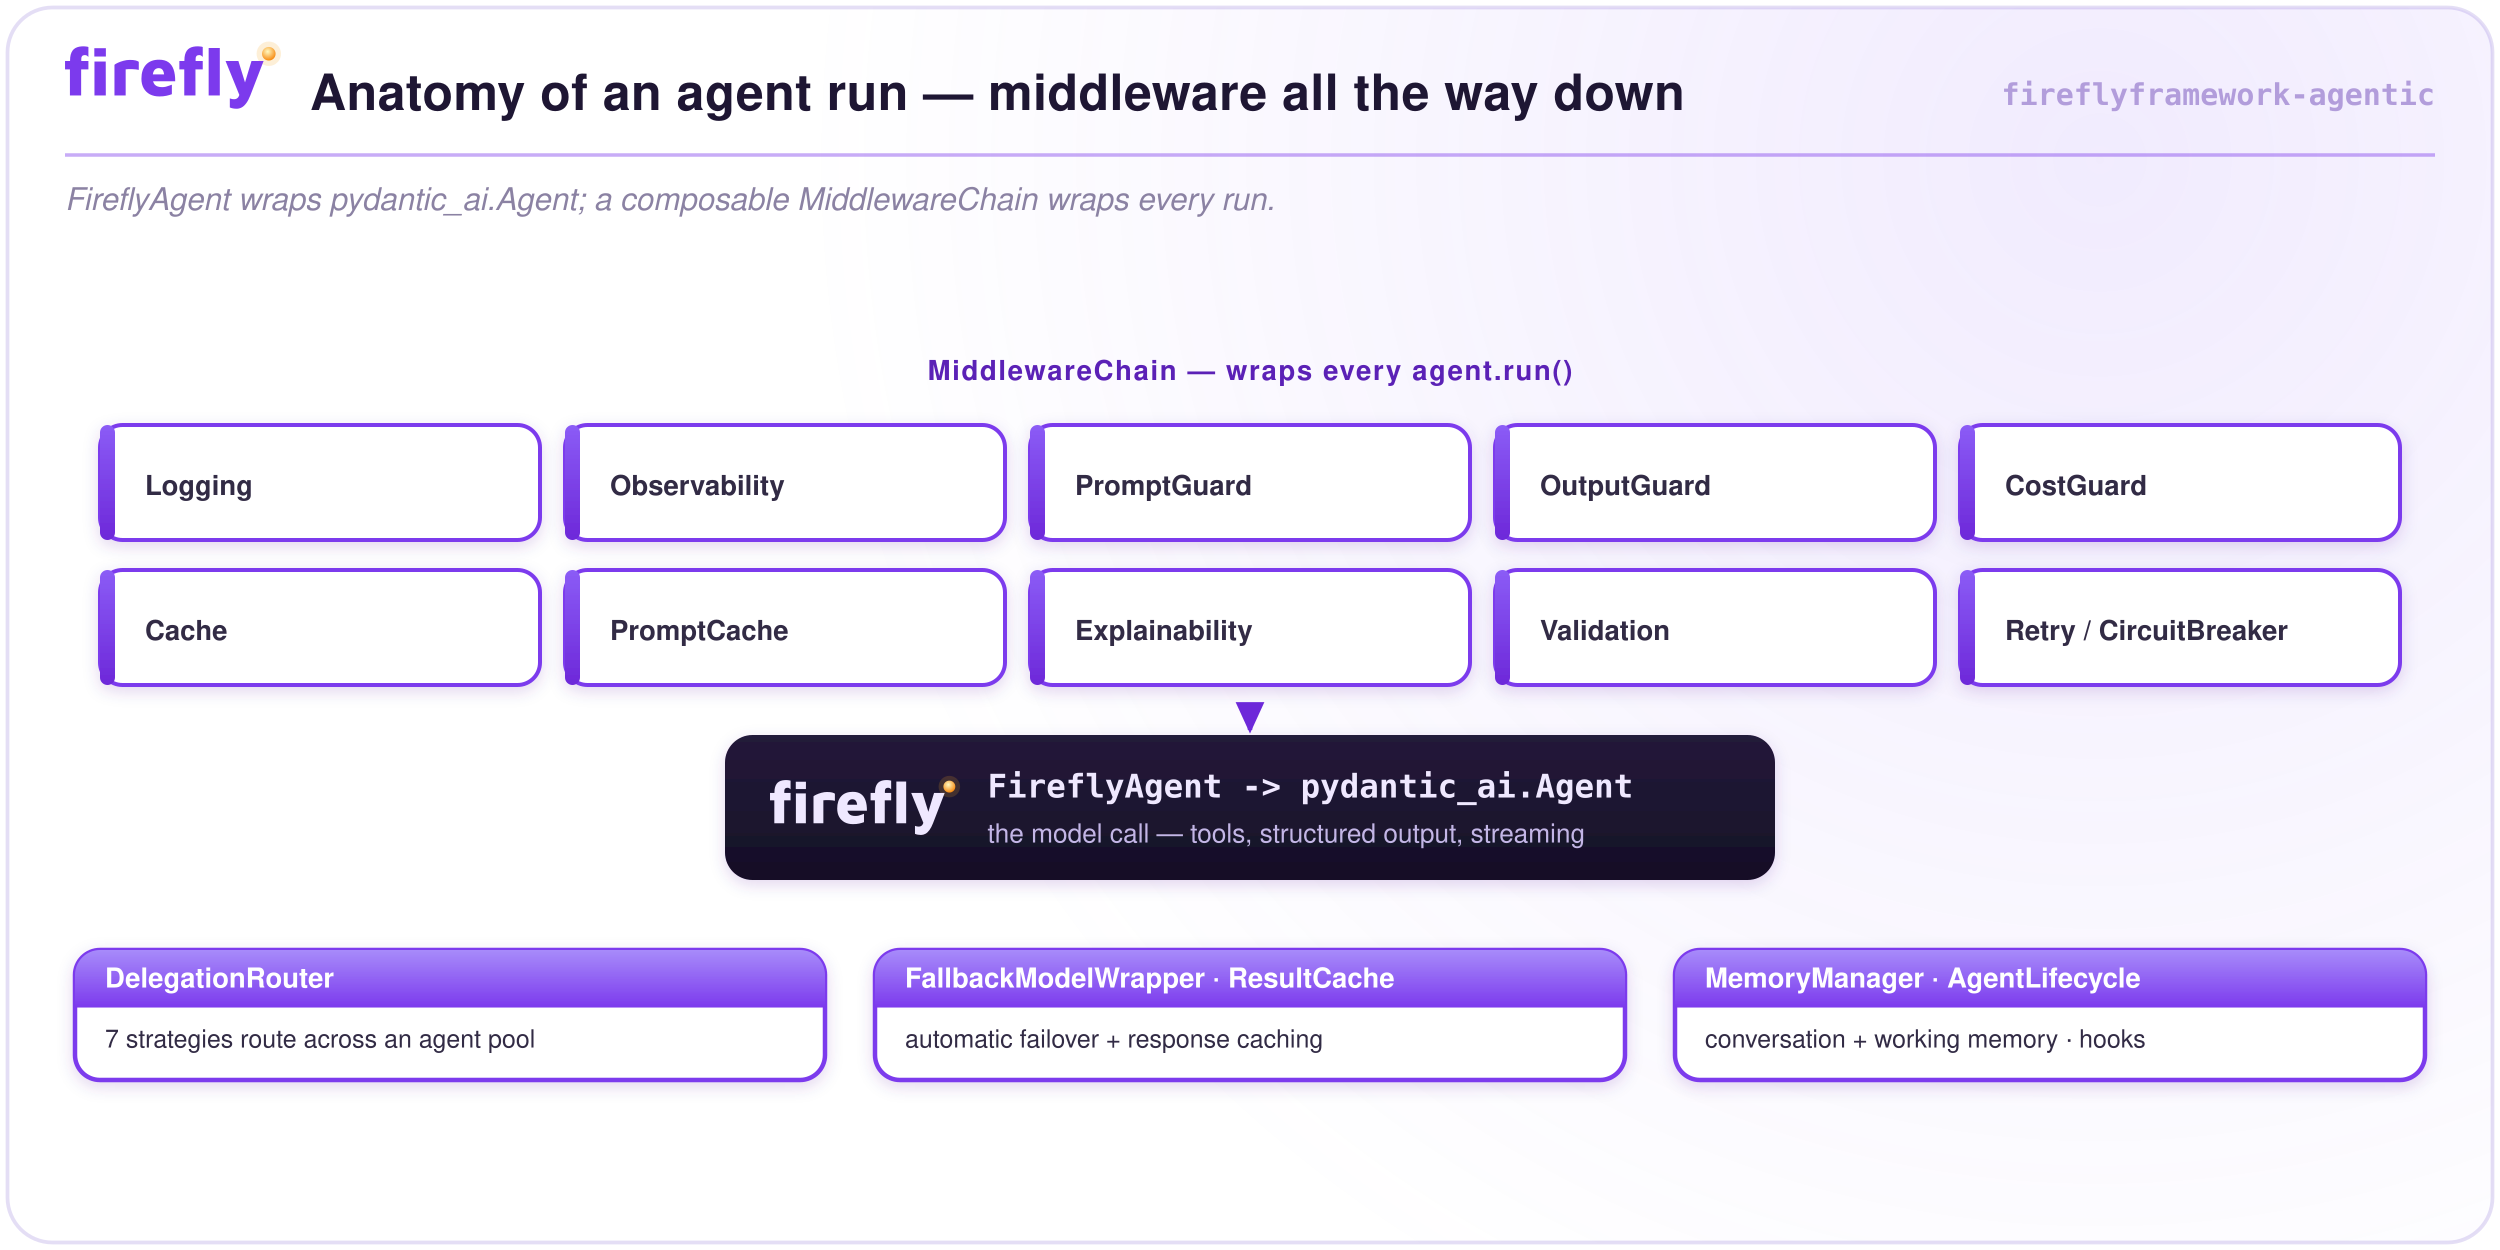
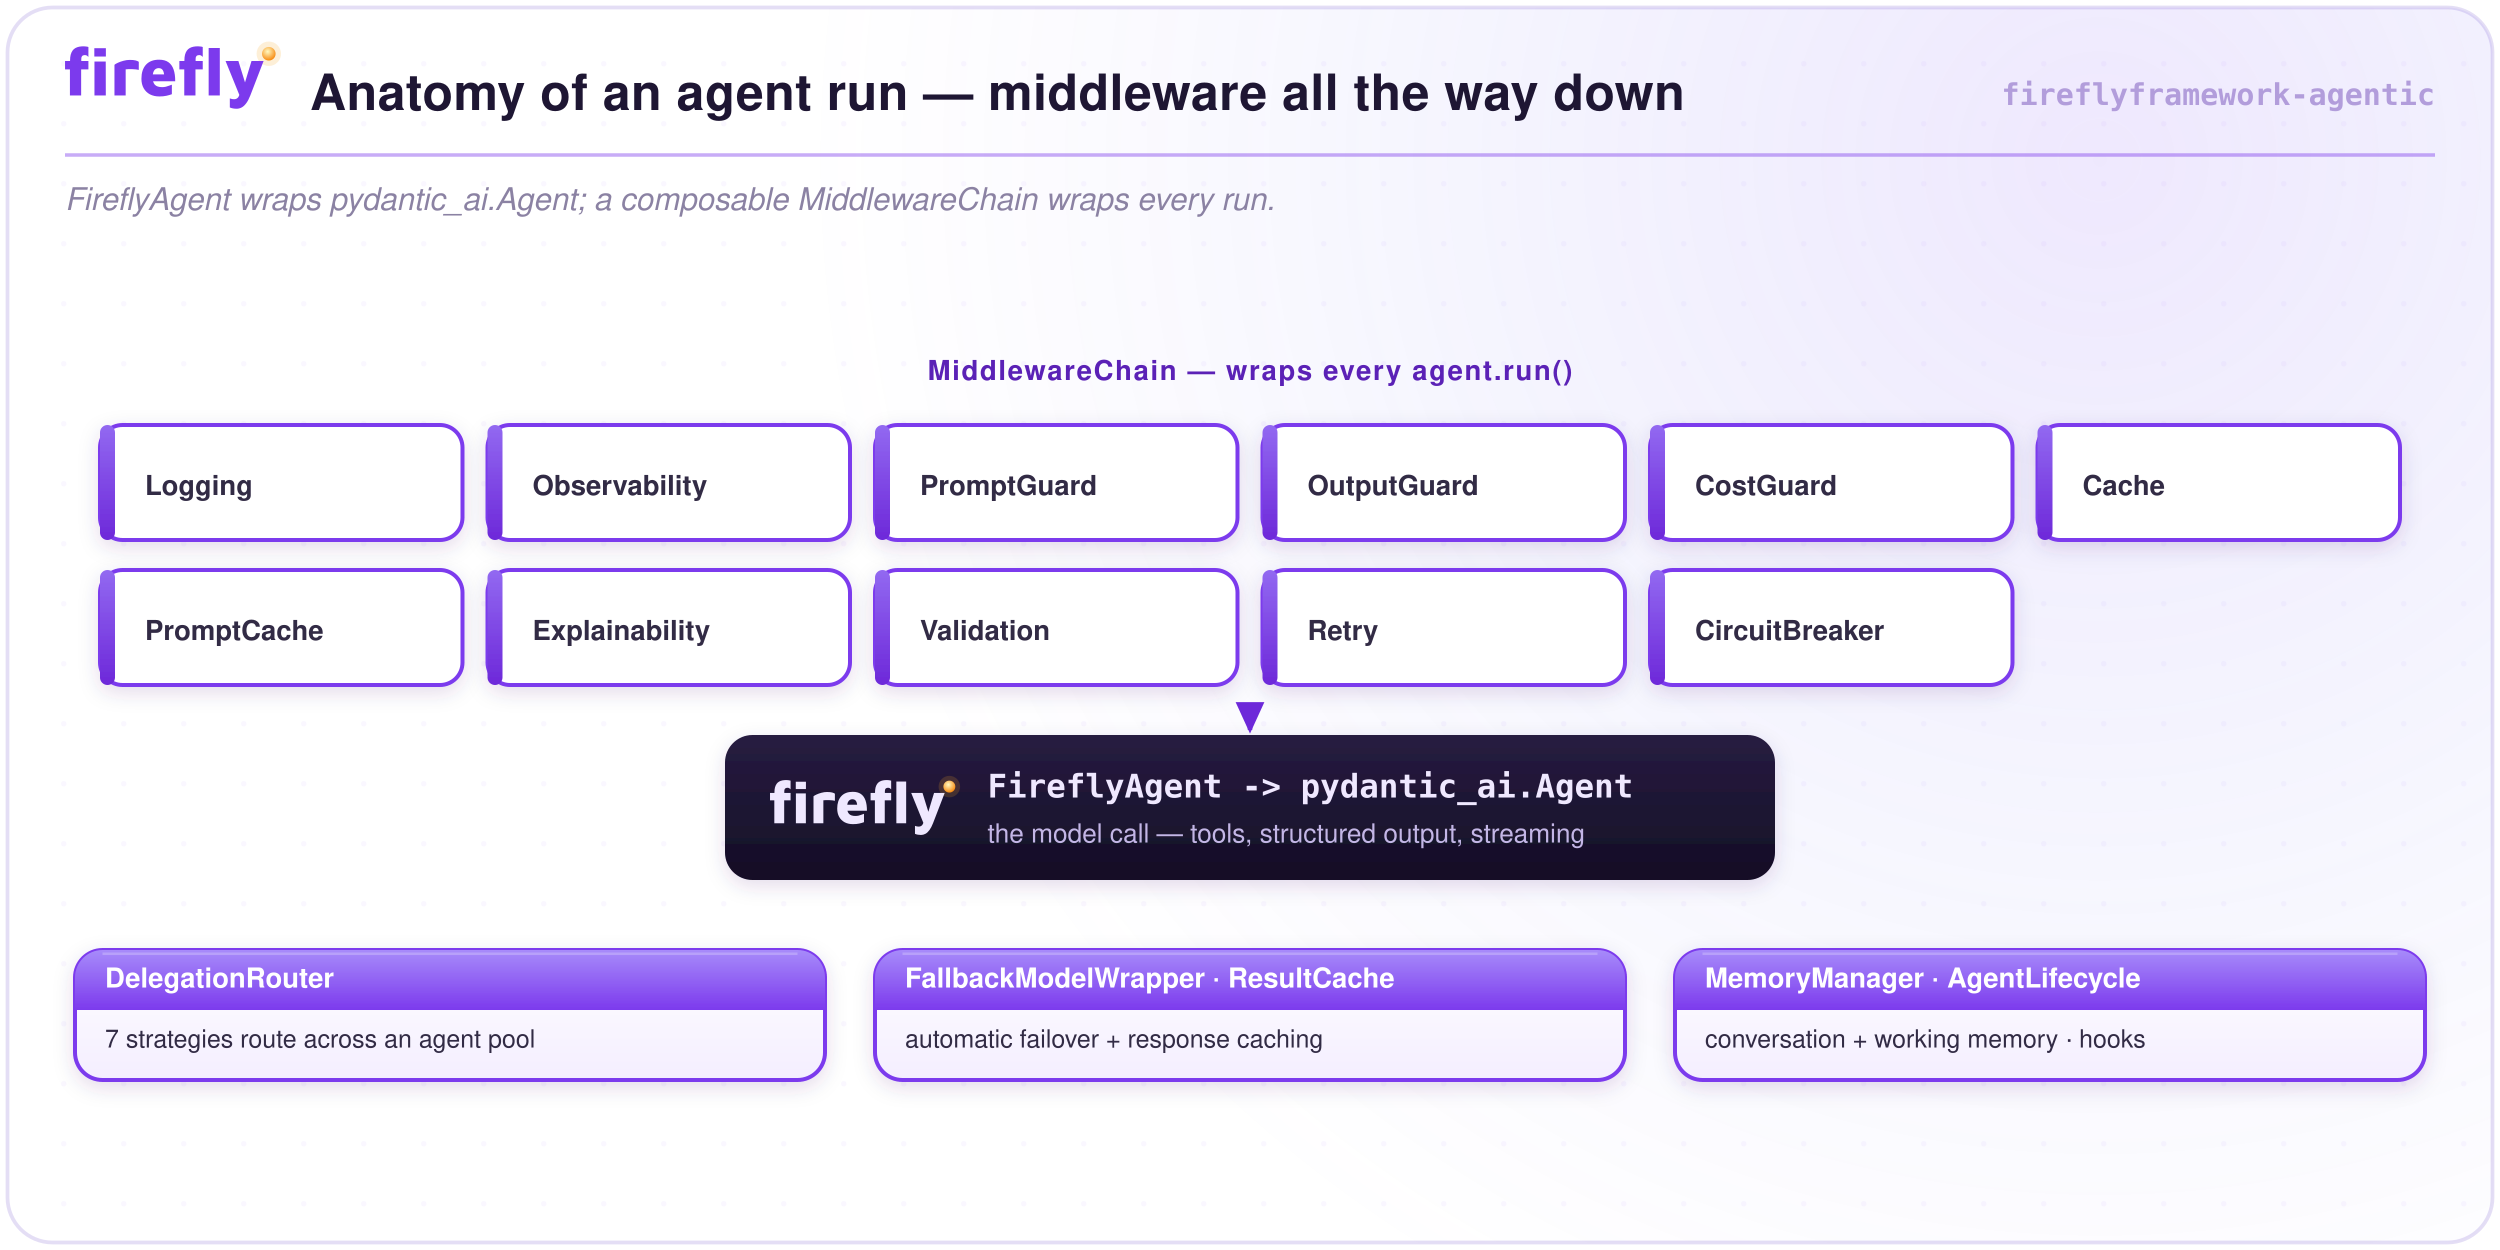
- <svg xmlns="http://www.w3.org/2000/svg" width="1000" height="500" viewBox="0 0 1000 500" role="img" aria-label="Firefly Agentic agent anatomy: a FireflyAgent wrapping pydantic_ai.Agent inside a ten-stage middleware chain." font-family="-apple-system,'Segoe UI',Helvetica,Arial,sans-serif">
+ <svg xmlns="http://www.w3.org/2000/svg" width="1000" height="500" viewBox="0 0 1000 500" role="img" aria-label="Firefly Agentic agent anatomy: a FireflyAgent wrapping pydantic_ai.Agent inside an eleven-stage middleware chain." font-family="-apple-system,'Segoe UI',Helvetica,Arial,sans-serif">
  <defs>
    <linearGradient id="hdr" x1="0" y1="0" x2="0" y2="1">
-       <stop offset="0" stop-color="#8b5cf6" />
+       <stop offset="0" stop-color="#9269f1" />
      <stop offset="1" stop-color="#6d28d9" />
    </linearGradient>
    <linearGradient id="door" x1="0" y1="0" x2="0" y2="1">
      <stop offset="0" stop-color="#a78bfa" />
      <stop offset="1" stop-color="#7c3aed" />
    </linearGradient>
    <linearGradient id="bed" x1="0" y1="0" x2="0" y2="1">
-       <stop offset="0" stop-color="#241a3a" />
-       <stop offset="1" stop-color="#150f26" />
+       <stop offset="0" stop-color="#271c41" />
+       <stop offset="1" stop-color="#140e25" />
+     </linearGradient>
+     <linearGradient id="card" x1="0" y1="0" x2="0" y2="1">
+       <stop offset="0" stop-color="#ffffff" />
+       <stop offset="1" stop-color="#f4eeff" />
    </linearGradient>
    <radialGradient id="amb" cx="840" cy="64" r="520" gradientUnits="userSpaceOnUse">
-       <stop offset="0" stop-color="#8b5cf6" stop-opacity="0.12" />
+       <stop offset="0" stop-color="#8b5cf6" stop-opacity="0.14" />
+       <stop offset="0.6" stop-color="#6366f1" stop-opacity="0.05" />
      <stop offset="1" stop-color="#8b5cf6" stop-opacity="0" />
    </radialGradient>
-     <filter id="sh" x="-25%" y="-25%" width="150%" height="170%">
-       <feDropShadow dx="0" dy="2" stdDeviation="3.2" flood-color="#4c1d95" flood-opacity="0.16" />
+     <pattern id="grid" width="24" height="24" patternUnits="userSpaceOnUse">
+       <circle cx="1.5" cy="1.5" r="1.1" fill="#8b5cf6" opacity="0.05" />
+     </pattern>
+     <filter id="sh" x="-25%" y="-25%" width="150%" height="180%">
+       <feDropShadow dx="0" dy="2.5" stdDeviation="4" flood-color="#3b1d6e" flood-opacity="0.14" />
    </filter>
    <marker id="arr" markerWidth="9" markerHeight="9" refX="6.2" refY="3.2" orient="auto">
      <path d="M0 0L7 3.2L0 6.4Z" fill="#6d28d9" />
    </marker>
    <marker id="arrb" markerWidth="9" markerHeight="9" refX="6.2" refY="3.2" orient="auto">
      <path d="M0 0L7 3.2L0 6.4Z" fill="#6366f1" />
    </marker>
    <marker id="arra" markerWidth="9" markerHeight="9" refX="6.2" refY="3.2" orient="auto">
      <path d="M0 0L7 3.2L0 6.4Z" fill="#c2722a" />
    </marker>
    <g id="fly">
      <circle r="8.5" fill="#a78bfa" opacity="0.10" />
      <circle r="4.6" fill="#c4b5fd" opacity="0.22" />
      <circle r="2.4" fill="#ddd6fe" opacity="0.75" />
      <circle r="1.2" fill="#f5f3ff" />
    </g>
    <g id="ffly">
      <circle r="8.5" fill="#f6a821" opacity="0.10" />
      <circle r="4.6" fill="#ffc24a" opacity="0.22" />
      <circle r="2.4" fill="#ffd980" opacity="0.78" />
      <circle r="1.2" fill="#fff6e0" />
    </g>
    <radialGradient id="dot" cx="42%" cy="34%" r="72%">
      <stop offset="0" stop-color="#FFF9C1" />
      <stop offset="1" stop-color="#F68000" />
    </radialGradient>
  </defs>
  <rect width="1000" height="500" fill="#ffffff" />
  <rect x="3" y="3" width="994" height="494" rx="18" fill="#ffffff" stroke="#e4def5" stroke-width="1.5" />
+   <rect x="3" y="3" width="994" height="494" rx="18" fill="url(#grid)" />
  <rect x="3" y="3" width="994" height="494" rx="18" fill="url(#amb)" />
  <circle cx="107.52" cy="21.50" r="4.89" fill="#f6a821" opacity="0.18" />
  <g transform="translate(25.28,11.90) scale(0.1812)">
    <path d="M14.85 145V87.55H4.05V68.95H15.15V67.6C15.15 62.8 15.6 58.65 16.5 55.15C17.5 51.55 18.85 48.55 20.55 46.15C22.25 43.75 24.35 41.85 26.85 40.45C29.35 39.05 32.1 38.05 35.1 37.45C38.2 36.85 41.55 36.55 45.15 36.55C46.75 36.55 48.55 36.7 50.55 37C52.65 37.2 54.35 37.55 55.65 38.05V59.95C54.55 58.75 53.45 57.8 52.35 57.1C51.25 56.3 49.65 55.9 47.55 55.9C46.35 55.9 45.25 56.1 44.25 56.5C43.35 56.8 42.55 57.3 41.85 58C41.25 58.6 40.75 59.45 40.35 60.55C40.05 61.65 39.9 62.9 39.9 64.3V68.95H55.65V87.55H39.6V145H14.85ZM69 145V70.15H93.9L94.05 145H69ZM68.7 59.2V40.75H94.2V59.2H68.7ZM113.161 145V77.35C114.661 75.95 117.211 74.45 120.811 72.85C124.411 71.15 128.511 69.7 133.111 68.5C137.811 67.2 142.411 66.55 146.911 66.55C152.411 66.55 156.711 66.95 159.811 67.75C162.911 68.55 165.261 69.55 166.861 70.75V88.6C165.261 88.2 163.161 87.85 160.561 87.55C157.961 87.25 155.211 87.05 152.311 86.95C149.411 86.85 146.661 86.85 144.061 86.95C141.561 87.05 139.511 87.2 137.911 87.4V145H113.161ZM212.128 147.25C204.328 147.25 197.428 145.7 191.428 142.6C185.528 139.4 180.928 134.9 177.628 129.1C174.328 123.2 172.678 116.25 172.678 108.25C172.678 94.95 176.028 84.6 182.728 77.2C189.428 69.8 199.078 66.1 211.678 66.1C220.078 66.1 226.878 67.9 232.078 71.5C237.278 75.1 241.128 80.45 243.628 87.55C246.128 94.65 247.328 103.35 247.228 113.65H189.928L186.928 98.5H226.228L223.228 106.6C223.128 98.5 222.078 92.85 220.078 89.65C218.178 86.35 214.978 84.7 210.478 84.7C208.078 84.7 205.878 85.4 203.878 86.8C201.878 88.1 200.278 90.25 199.078 93.25C197.978 96.25 197.428 100.3 197.428 105.4C197.428 112.3 199.028 117.6 202.228 121.3C205.528 124.9 210.928 126.7 218.428 126.7C221.128 126.7 223.828 126.4 226.528 125.8C229.228 125.1 231.728 124.3 234.028 123.4C236.328 122.5 238.278 121.8 239.878 121.3V142.3C236.378 143.6 232.378 144.75 227.878 145.75C223.478 146.75 218.228 147.25 212.128 147.25ZM267.243 145V87.55H256.443V68.95H267.543V67.6C267.543 62.8 267.993 58.65 268.893 55.15C269.893 51.55 271.243 48.55 272.943 46.15C274.643 43.75 276.743 41.85 279.243 40.45C281.743 39.05 284.493 38.05 287.493 37.45C290.593 36.85 293.943 36.55 297.543 36.55C299.143 36.55 300.943 36.7 302.943 37C305.043 37.2 306.743 37.55 308.043 38.05V59.95C306.943 58.75 305.843 57.8 304.743 57.1C303.643 56.3 302.043 55.9 299.943 55.9C298.743 55.9 297.643 56.1 296.643 56.5C295.743 56.8 294.943 57.3 294.243 58C293.643 58.6 293.143 59.45 292.743 60.55C292.443 61.65 292.293 62.9 292.293 64.3V68.95H308.043V87.55H291.993V145H267.243ZM345.693 145H321.093V40.3H345.693V145ZM382.828 174.4C380.128 174.4 377.428 174.15 374.728 173.65C372.128 173.15 369.828 172.45 367.828 171.55V151.6C369.728 152.2 371.378 152.65 372.778 152.95C374.278 153.25 375.778 153.4 377.278 153.4C379.578 153.4 381.628 152.85 383.428 151.75C385.228 150.75 386.728 148.95 387.928 146.35C389.128 143.75 389.978 140 390.478 135.1L391.078 149.5L358.378 68.95H386.728L402.478 119.95H400.228L415.678 68.95H442.378L413.128 144.85C410.328 152.05 407.328 157.8 404.128 162.1C400.928 166.5 397.528 169.65 393.928 171.55C390.328 173.45 386.628 174.4 382.828 174.4Z" fill="#7c3aed" />
  </g>
  <circle cx="107.52" cy="21.50" r="2.72" fill="url(#dot)" />
  <text x="124" y="44" font-size="20" font-weight="800" fill="#1e1633" font-family="-apple-system,'Segoe UI',Helvetica,Arial,sans-serif" letter-spacing="0.2">Anatomy of an agent run — middleware all the way down</text>
  <text x="974" y="42" text-anchor="end" font-size="12" font-weight="600" fill="#b29ddb" font-family="ui-monospace,'SF Mono',Menlo,Consolas,monospace">fireflyframework-agentic</text>
  <line x1="26" y1="62" x2="974" y2="62" stroke="#7c3aed" stroke-width="1.4" opacity="0.42" />
  <text x="26" y="84" font-size="12.5" font-style="italic" fill="#8b82a3" font-family="-apple-system,'Segoe UI',Helvetica,Arial,sans-serif">FireflyAgent wraps pydantic_ai.Agent; a composable MiddlewareChain wraps every run.</text>
  <text x="500" y="152" text-anchor="middle" font-size="11" font-weight="700" fill="#5b21b6" letter-spacing="0.06em">MiddlewareChain — wraps every agent.run()</text>
  <g filter="url(#sh)">
-     <rect x="40.0" y="170" width="176" height="46" rx="9" fill="#ffffff" stroke="#7c3aed" stroke-width="1.6" />
+     <rect x="40.0" y="170" width="145" height="46" rx="9" fill="#ffffff" stroke="#7c3aed" stroke-width="1.6" />
    <rect x="40.0" y="170" width="6" height="46" rx="3" fill="url(#hdr)" />
  </g>
  <text x="58.0" y="198" font-size="11" font-weight="600" fill="#322b45" font-family="-apple-system,'Segoe UI',Helvetica,Arial,sans-serif">Logging</text>
  <g filter="url(#sh)">
-     <rect x="226.0" y="170" width="176" height="46" rx="9" fill="#ffffff" stroke="#7c3aed" stroke-width="1.6" />
-     <rect x="226.0" y="170" width="6" height="46" rx="3" fill="url(#hdr)" />
+     <rect x="195.0" y="170" width="145" height="46" rx="9" fill="#ffffff" stroke="#7c3aed" stroke-width="1.6" />
+     <rect x="195.0" y="170" width="6" height="46" rx="3" fill="url(#hdr)" />
  </g>
-   <text x="244.0" y="198" font-size="11" font-weight="600" fill="#322b45" font-family="-apple-system,'Segoe UI',Helvetica,Arial,sans-serif">Observability</text>
+   <text x="213.0" y="198" font-size="11" font-weight="600" fill="#322b45" font-family="-apple-system,'Segoe UI',Helvetica,Arial,sans-serif">Observability</text>
  <g filter="url(#sh)">
-     <rect x="412.0" y="170" width="176" height="46" rx="9" fill="#ffffff" stroke="#7c3aed" stroke-width="1.6" />
-     <rect x="412.0" y="170" width="6" height="46" rx="3" fill="url(#hdr)" />
+     <rect x="350.0" y="170" width="145" height="46" rx="9" fill="#ffffff" stroke="#7c3aed" stroke-width="1.6" />
+     <rect x="350.0" y="170" width="6" height="46" rx="3" fill="url(#hdr)" />
  </g>
-   <text x="430.0" y="198" font-size="11" font-weight="600" fill="#322b45" font-family="-apple-system,'Segoe UI',Helvetica,Arial,sans-serif">PromptGuard</text>
+   <text x="368.0" y="198" font-size="11" font-weight="600" fill="#322b45" font-family="-apple-system,'Segoe UI',Helvetica,Arial,sans-serif">PromptGuard</text>
  <g filter="url(#sh)">
-     <rect x="598.0" y="170" width="176" height="46" rx="9" fill="#ffffff" stroke="#7c3aed" stroke-width="1.6" />
-     <rect x="598.0" y="170" width="6" height="46" rx="3" fill="url(#hdr)" />
+     <rect x="505.0" y="170" width="145" height="46" rx="9" fill="#ffffff" stroke="#7c3aed" stroke-width="1.6" />
+     <rect x="505.0" y="170" width="6" height="46" rx="3" fill="url(#hdr)" />
  </g>
-   <text x="616.0" y="198" font-size="11" font-weight="600" fill="#322b45" font-family="-apple-system,'Segoe UI',Helvetica,Arial,sans-serif">OutputGuard</text>
+   <text x="523.0" y="198" font-size="11" font-weight="600" fill="#322b45" font-family="-apple-system,'Segoe UI',Helvetica,Arial,sans-serif">OutputGuard</text>
  <g filter="url(#sh)">
-     <rect x="784.0" y="170" width="176" height="46" rx="9" fill="#ffffff" stroke="#7c3aed" stroke-width="1.6" />
-     <rect x="784.0" y="170" width="6" height="46" rx="3" fill="url(#hdr)" />
+     <rect x="660.0" y="170" width="145" height="46" rx="9" fill="#ffffff" stroke="#7c3aed" stroke-width="1.6" />
+     <rect x="660.0" y="170" width="6" height="46" rx="3" fill="url(#hdr)" />
  </g>
-   <text x="802.0" y="198" font-size="11" font-weight="600" fill="#322b45" font-family="-apple-system,'Segoe UI',Helvetica,Arial,sans-serif">CostGuard</text>
+   <text x="678.0" y="198" font-size="11" font-weight="600" fill="#322b45" font-family="-apple-system,'Segoe UI',Helvetica,Arial,sans-serif">CostGuard</text>
  <g filter="url(#sh)">
-     <rect x="40.0" y="228" width="176" height="46" rx="9" fill="#ffffff" stroke="#7c3aed" stroke-width="1.6" />
+     <rect x="815.0" y="170" width="145" height="46" rx="9" fill="#ffffff" stroke="#7c3aed" stroke-width="1.6" />
+     <rect x="815.0" y="170" width="6" height="46" rx="3" fill="url(#hdr)" />
+   </g>
+   <text x="833.0" y="198" font-size="11" font-weight="600" fill="#322b45" font-family="-apple-system,'Segoe UI',Helvetica,Arial,sans-serif">Cache</text>
+   <g filter="url(#sh)">
+     <rect x="40.0" y="228" width="145" height="46" rx="9" fill="#ffffff" stroke="#7c3aed" stroke-width="1.6" />
    <rect x="40.0" y="228" width="6" height="46" rx="3" fill="url(#hdr)" />
  </g>
-   <text x="58.0" y="256" font-size="11" font-weight="600" fill="#322b45" font-family="-apple-system,'Segoe UI',Helvetica,Arial,sans-serif">Cache</text>
+   <text x="58.0" y="256" font-size="11" font-weight="600" fill="#322b45" font-family="-apple-system,'Segoe UI',Helvetica,Arial,sans-serif">PromptCache</text>
  <g filter="url(#sh)">
-     <rect x="226.0" y="228" width="176" height="46" rx="9" fill="#ffffff" stroke="#7c3aed" stroke-width="1.6" />
-     <rect x="226.0" y="228" width="6" height="46" rx="3" fill="url(#hdr)" />
+     <rect x="195.0" y="228" width="145" height="46" rx="9" fill="#ffffff" stroke="#7c3aed" stroke-width="1.6" />
+     <rect x="195.0" y="228" width="6" height="46" rx="3" fill="url(#hdr)" />
  </g>
-   <text x="244.0" y="256" font-size="11" font-weight="600" fill="#322b45" font-family="-apple-system,'Segoe UI',Helvetica,Arial,sans-serif">PromptCache</text>
+   <text x="213.0" y="256" font-size="11" font-weight="600" fill="#322b45" font-family="-apple-system,'Segoe UI',Helvetica,Arial,sans-serif">Explainability</text>
  <g filter="url(#sh)">
-     <rect x="412.0" y="228" width="176" height="46" rx="9" fill="#ffffff" stroke="#7c3aed" stroke-width="1.6" />
-     <rect x="412.0" y="228" width="6" height="46" rx="3" fill="url(#hdr)" />
+     <rect x="350.0" y="228" width="145" height="46" rx="9" fill="#ffffff" stroke="#7c3aed" stroke-width="1.6" />
+     <rect x="350.0" y="228" width="6" height="46" rx="3" fill="url(#hdr)" />
  </g>
-   <text x="430.0" y="256" font-size="11" font-weight="600" fill="#322b45" font-family="-apple-system,'Segoe UI',Helvetica,Arial,sans-serif">Explainability</text>
+   <text x="368.0" y="256" font-size="11" font-weight="600" fill="#322b45" font-family="-apple-system,'Segoe UI',Helvetica,Arial,sans-serif">Validation</text>
  <g filter="url(#sh)">
-     <rect x="598.0" y="228" width="176" height="46" rx="9" fill="#ffffff" stroke="#7c3aed" stroke-width="1.6" />
-     <rect x="598.0" y="228" width="6" height="46" rx="3" fill="url(#hdr)" />
+     <rect x="505.0" y="228" width="145" height="46" rx="9" fill="#ffffff" stroke="#7c3aed" stroke-width="1.6" />
+     <rect x="505.0" y="228" width="6" height="46" rx="3" fill="url(#hdr)" />
  </g>
-   <text x="616.0" y="256" font-size="11" font-weight="600" fill="#322b45" font-family="-apple-system,'Segoe UI',Helvetica,Arial,sans-serif">Validation</text>
+   <text x="523.0" y="256" font-size="11" font-weight="600" fill="#322b45" font-family="-apple-system,'Segoe UI',Helvetica,Arial,sans-serif">Retry</text>
  <g filter="url(#sh)">
-     <rect x="784.0" y="228" width="176" height="46" rx="9" fill="#ffffff" stroke="#7c3aed" stroke-width="1.6" />
-     <rect x="784.0" y="228" width="6" height="46" rx="3" fill="url(#hdr)" />
+     <rect x="660.0" y="228" width="145" height="46" rx="9" fill="#ffffff" stroke="#7c3aed" stroke-width="1.6" />
+     <rect x="660.0" y="228" width="6" height="46" rx="3" fill="url(#hdr)" />
  </g>
-   <text x="802.0" y="256" font-size="11" font-weight="600" fill="#322b45" font-family="-apple-system,'Segoe UI',Helvetica,Arial,sans-serif">Retry / CircuitBreaker</text>
+   <text x="678.0" y="256" font-size="11" font-weight="600" fill="#322b45" font-family="-apple-system,'Segoe UI',Helvetica,Arial,sans-serif">CircuitBreaker</text>
  <g filter="url(#sh)">
    <rect x="290.0" y="294" width="420" height="58" rx="11" fill="url(#bed)" />
  </g>
  <circle cx="379.74" cy="314.64" r="4.30" fill="#f6a821" opacity="0.18" />
  <g transform="translate(307.36,306.19) scale(0.1594)">
    <path d="M14.85 145V87.55H4.05V68.95H15.15V67.6C15.15 62.8 15.6 58.65 16.5 55.15C17.5 51.55 18.85 48.55 20.55 46.15C22.25 43.75 24.35 41.85 26.85 40.45C29.35 39.05 32.1 38.05 35.1 37.45C38.2 36.85 41.55 36.55 45.15 36.55C46.75 36.55 48.55 36.7 50.55 37C52.65 37.2 54.35 37.55 55.65 38.05V59.95C54.55 58.75 53.45 57.8 52.35 57.1C51.25 56.3 49.65 55.9 47.55 55.9C46.35 55.9 45.25 56.1 44.25 56.5C43.35 56.8 42.55 57.3 41.85 58C41.25 58.6 40.75 59.45 40.35 60.55C40.05 61.65 39.9 62.9 39.9 64.3V68.95H55.65V87.55H39.6V145H14.85ZM69 145V70.15H93.9L94.05 145H69ZM68.7 59.2V40.75H94.2V59.2H68.7ZM113.161 145V77.35C114.661 75.95 117.211 74.45 120.811 72.85C124.411 71.15 128.511 69.7 133.111 68.5C137.811 67.2 142.411 66.55 146.911 66.55C152.411 66.55 156.711 66.95 159.811 67.75C162.911 68.55 165.261 69.55 166.861 70.75V88.6C165.261 88.2 163.161 87.85 160.561 87.55C157.961 87.25 155.211 87.05 152.311 86.95C149.411 86.85 146.661 86.85 144.061 86.95C141.561 87.05 139.511 87.2 137.911 87.4V145H113.161ZM212.128 147.25C204.328 147.25 197.428 145.7 191.428 142.6C185.528 139.4 180.928 134.9 177.628 129.1C174.328 123.2 172.678 116.25 172.678 108.25C172.678 94.95 176.028 84.6 182.728 77.2C189.428 69.8 199.078 66.1 211.678 66.1C220.078 66.1 226.878 67.9 232.078 71.5C237.278 75.1 241.128 80.45 243.628 87.55C246.128 94.65 247.328 103.35 247.228 113.65H189.928L186.928 98.5H226.228L223.228 106.6C223.128 98.5 222.078 92.85 220.078 89.65C218.178 86.35 214.978 84.7 210.478 84.7C208.078 84.7 205.878 85.4 203.878 86.8C201.878 88.1 200.278 90.25 199.078 93.25C197.978 96.25 197.428 100.3 197.428 105.4C197.428 112.3 199.028 117.6 202.228 121.3C205.528 124.9 210.928 126.7 218.428 126.7C221.128 126.7 223.828 126.4 226.528 125.8C229.228 125.1 231.728 124.3 234.028 123.4C236.328 122.5 238.278 121.8 239.878 121.3V142.3C236.378 143.6 232.378 144.75 227.878 145.75C223.478 146.75 218.228 147.25 212.128 147.25ZM267.243 145V87.55H256.443V68.95H267.543V67.6C267.543 62.8 267.993 58.65 268.893 55.15C269.893 51.55 271.243 48.55 272.943 46.15C274.643 43.75 276.743 41.85 279.243 40.45C281.743 39.05 284.493 38.05 287.493 37.45C290.593 36.85 293.943 36.55 297.543 36.55C299.143 36.55 300.943 36.7 302.943 37C305.043 37.2 306.743 37.55 308.043 38.05V59.95C306.943 58.75 305.843 57.8 304.743 57.1C303.643 56.3 302.043 55.9 299.943 55.9C298.743 55.9 297.643 56.1 296.643 56.5C295.743 56.8 294.943 57.3 294.243 58C293.643 58.6 293.143 59.45 292.743 60.55C292.443 61.65 292.293 62.9 292.293 64.3V68.95H308.043V87.55H291.993V145H267.243ZM345.693 145H321.093V40.3H345.693V145ZM382.828 174.4C380.128 174.4 377.428 174.15 374.728 173.65C372.128 173.15 369.828 172.45 367.828 171.55V151.6C369.728 152.2 371.378 152.65 372.778 152.95C374.278 153.25 375.778 153.4 377.278 153.4C379.578 153.4 381.628 152.85 383.428 151.75C385.228 150.75 386.728 148.95 387.928 146.35C389.128 143.75 389.978 140 390.478 135.1L391.078 149.5L358.378 68.95H386.728L402.478 119.95H400.228L415.678 68.95H442.378L413.128 144.85C410.328 152.05 407.328 157.8 404.128 162.1C400.928 166.5 397.528 169.65 393.928 171.55C390.328 173.45 386.628 174.4 382.828 174.4Z" fill="#efe8ff" />
  </g>
  <circle cx="379.74" cy="314.64" r="2.39" fill="url(#dot)" />
  <text x="395" y="319" font-size="13" font-weight="800" fill="#efe8ff" font-family="ui-monospace,'SF Mono',Menlo,Consolas,monospace">FireflyAgent  -&gt;  pydantic_ai.Agent</text>
  <text x="395" y="337" font-size="10.5" fill="#c3b6e6">the model call — tools, structured output, streaming</text>
  <line x1="500.0" y1="282.0" x2="500.0" y2="292.0" stroke="#6d28d9" stroke-width="1.8" marker-end="url(#arr)" />
  <g filter="url(#sh)">
-     <rect x="30.0" y="380.0" width="300.0" height="52" rx="10" fill="#ffffff" stroke="#7c3aed" stroke-width="1.8" />
-     <path d="M30.0 390a10 10 0 0 1 10 -10h280.0a10 10 0 0 1 10 10v13H30.0Z" fill="url(#door)" />
+     <rect x="30.0" y="380.0" width="300.0" height="52" rx="11" fill="url(#card)" stroke="#7c3aed" stroke-width="1.6" />
+     <path d="M30.0 391a11 11 0 0 1 11 -11h278.0a11 11 0 0 1 11 11v13H30.0Z" fill="url(#door)" />
+     <path d="M41.0 381.5h278.0" stroke="#ffffff" stroke-opacity="0.22" stroke-width="1" />
  </g>
  <text x="42.0" y="395" font-size="11" font-weight="700" fill="#fff" font-family="-apple-system,'Segoe UI',Helvetica,Arial,sans-serif">DelegationRouter</text>
  <text x="42.0" y="419" font-size="10" fill="#322b45" font-family="-apple-system,'Segoe UI',Helvetica,Arial,sans-serif">7 strategies route across an agent pool</text>
  <g filter="url(#sh)">
-     <rect x="350.0" y="380.0" width="300.0" height="52" rx="10" fill="#ffffff" stroke="#7c3aed" stroke-width="1.8" />
-     <path d="M350.0 390a10 10 0 0 1 10 -10h280.0a10 10 0 0 1 10 10v13H350.0Z" fill="url(#door)" />
+     <rect x="350.0" y="380.0" width="300.0" height="52" rx="11" fill="url(#card)" stroke="#7c3aed" stroke-width="1.6" />
+     <path d="M350.0 391a11 11 0 0 1 11 -11h278.0a11 11 0 0 1 11 11v13H350.0Z" fill="url(#door)" />
+     <path d="M361.0 381.5h278.0" stroke="#ffffff" stroke-opacity="0.22" stroke-width="1" />
  </g>
  <text x="362.0" y="395" font-size="11" font-weight="700" fill="#fff" font-family="-apple-system,'Segoe UI',Helvetica,Arial,sans-serif">FallbackModelWrapper · ResultCache</text>
  <text x="362.0" y="419" font-size="10" fill="#322b45" font-family="-apple-system,'Segoe UI',Helvetica,Arial,sans-serif">automatic failover + response caching</text>
  <g filter="url(#sh)">
-     <rect x="670.0" y="380.0" width="300.0" height="52" rx="10" fill="#ffffff" stroke="#7c3aed" stroke-width="1.8" />
-     <path d="M670.0 390a10 10 0 0 1 10 -10h280.0a10 10 0 0 1 10 10v13H670.0Z" fill="url(#door)" />
+     <rect x="670.0" y="380.0" width="300.0" height="52" rx="11" fill="url(#card)" stroke="#7c3aed" stroke-width="1.6" />
+     <path d="M670.0 391a11 11 0 0 1 11 -11h278.0a11 11 0 0 1 11 11v13H670.0Z" fill="url(#door)" />
+     <path d="M681.0 381.5h278.0" stroke="#ffffff" stroke-opacity="0.22" stroke-width="1" />
  </g>
  <text x="682.0" y="395" font-size="11" font-weight="700" fill="#fff" font-family="-apple-system,'Segoe UI',Helvetica,Arial,sans-serif">MemoryManager · AgentLifecycle</text>
  <text x="682.0" y="419" font-size="10" fill="#322b45" font-family="-apple-system,'Segoe UI',Helvetica,Arial,sans-serif">conversation + working memory · hooks</text>
</svg>
